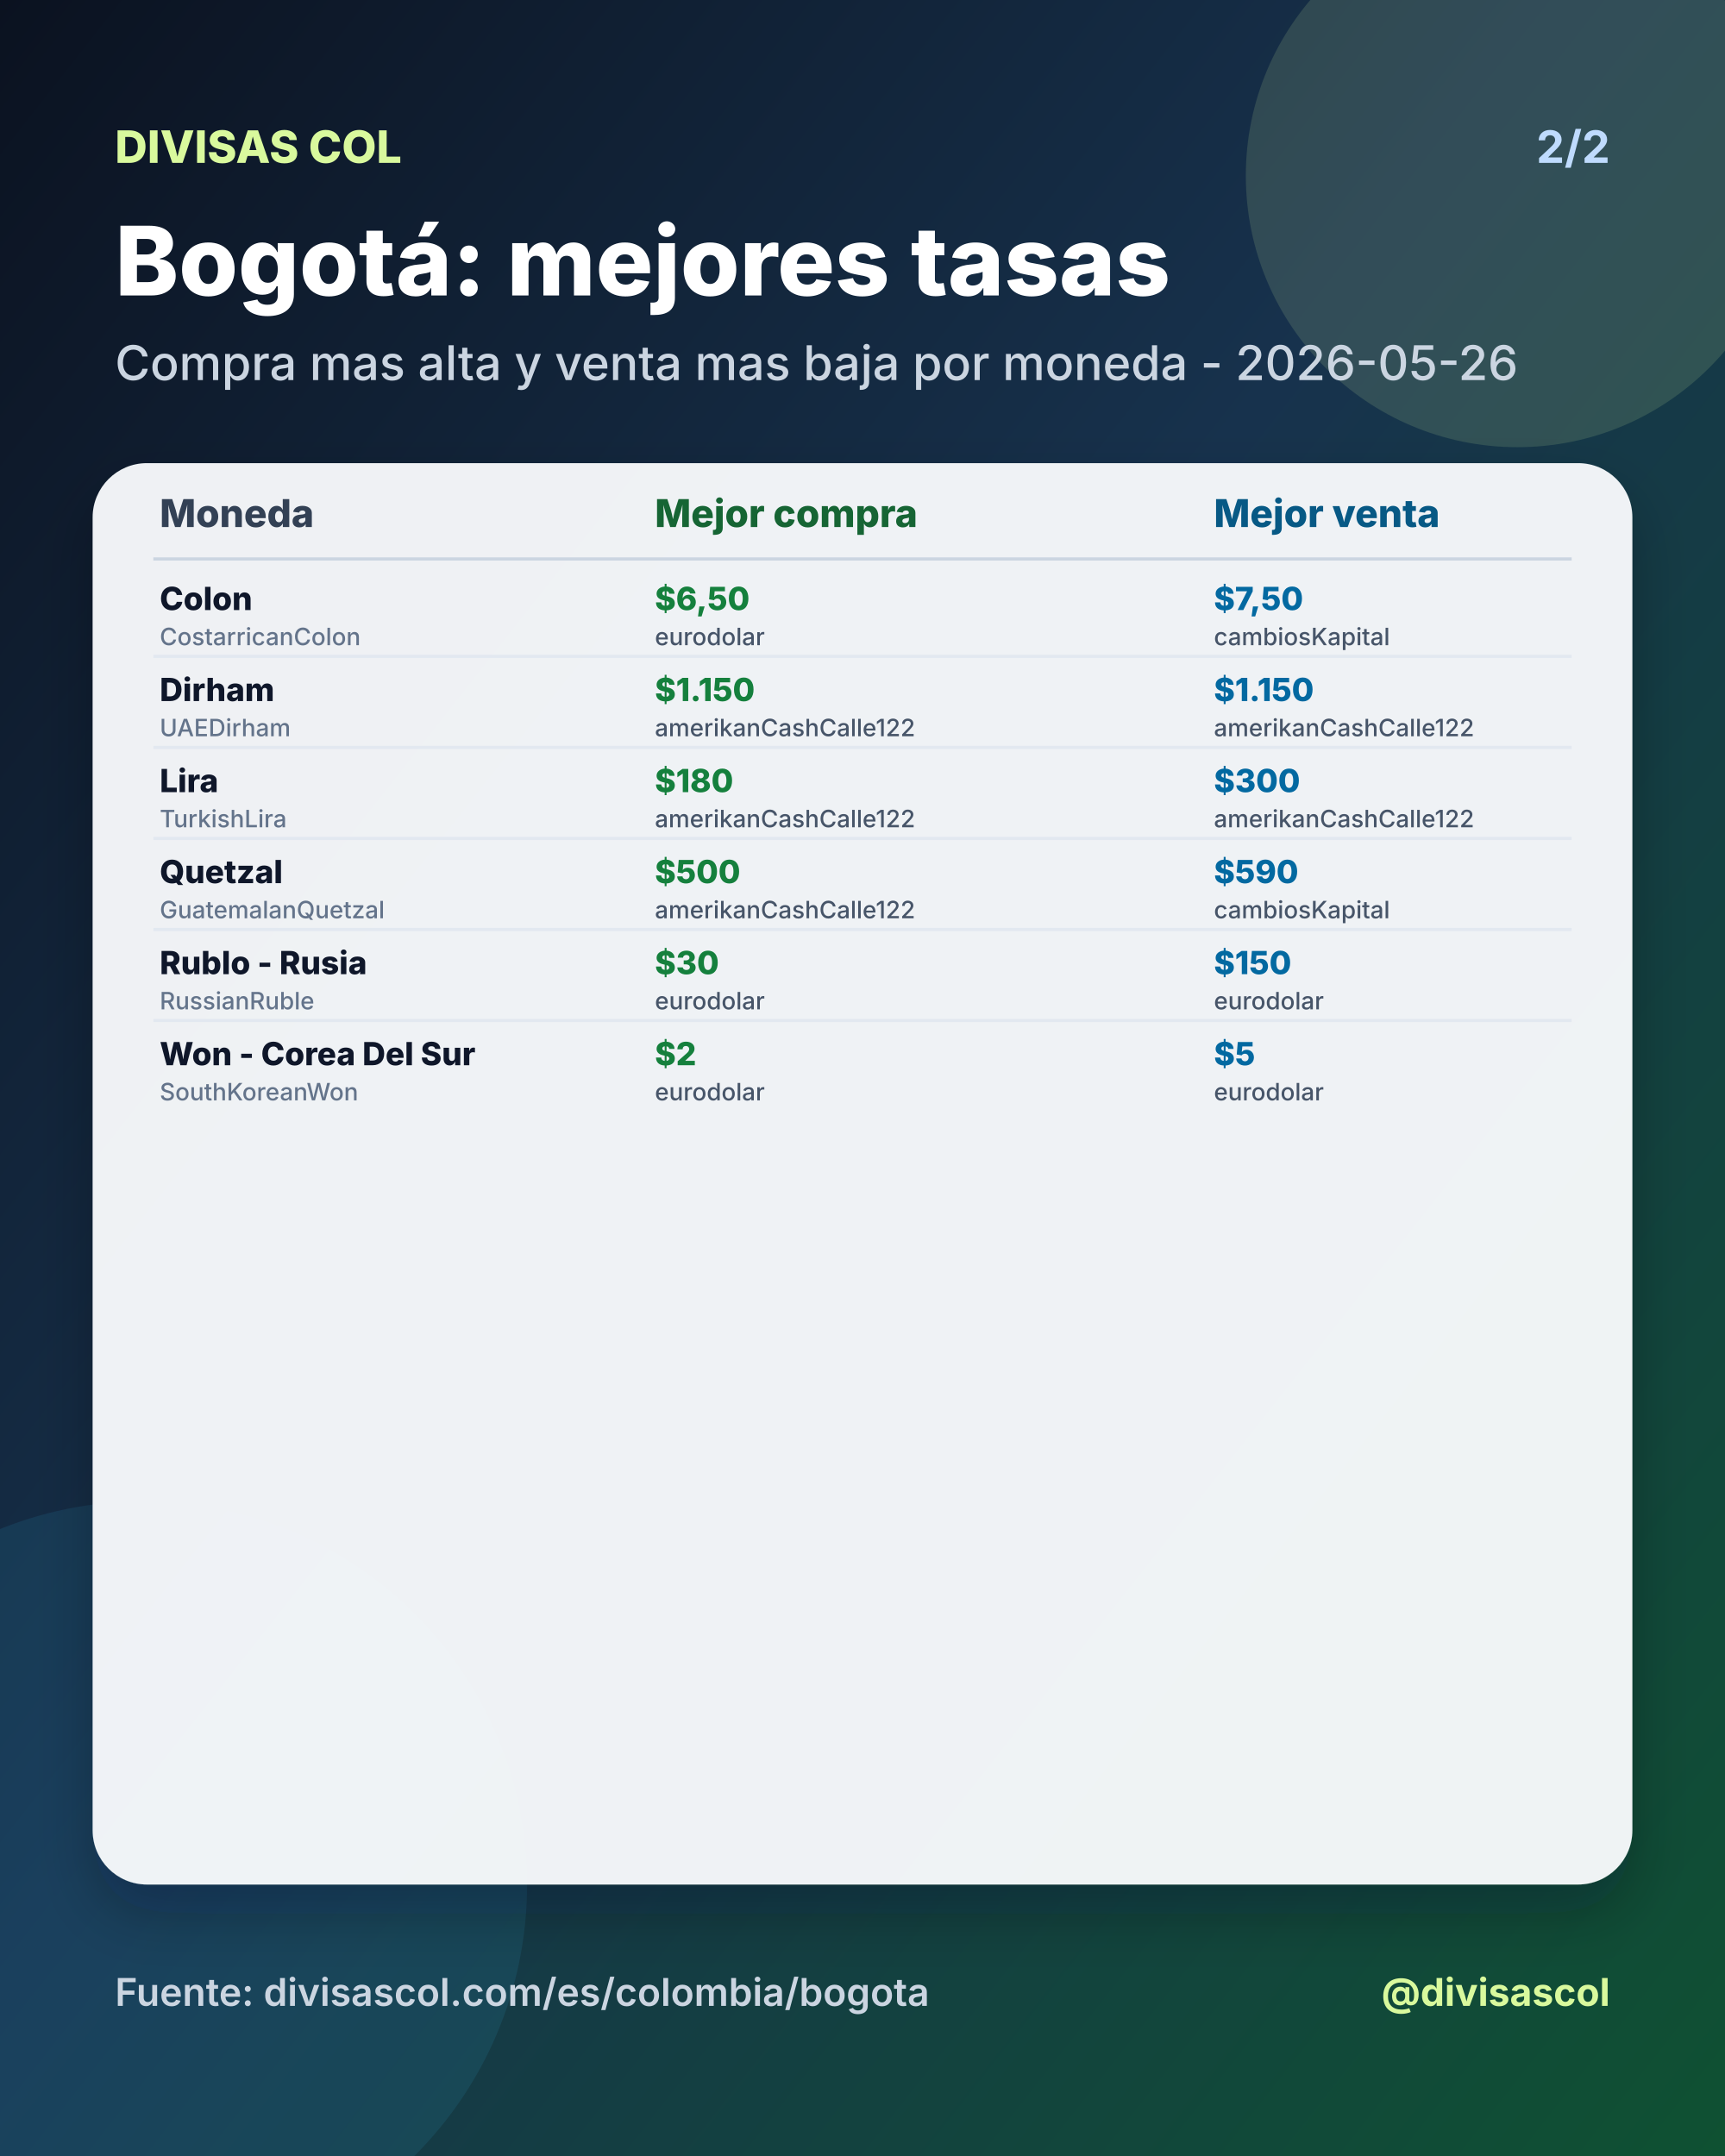
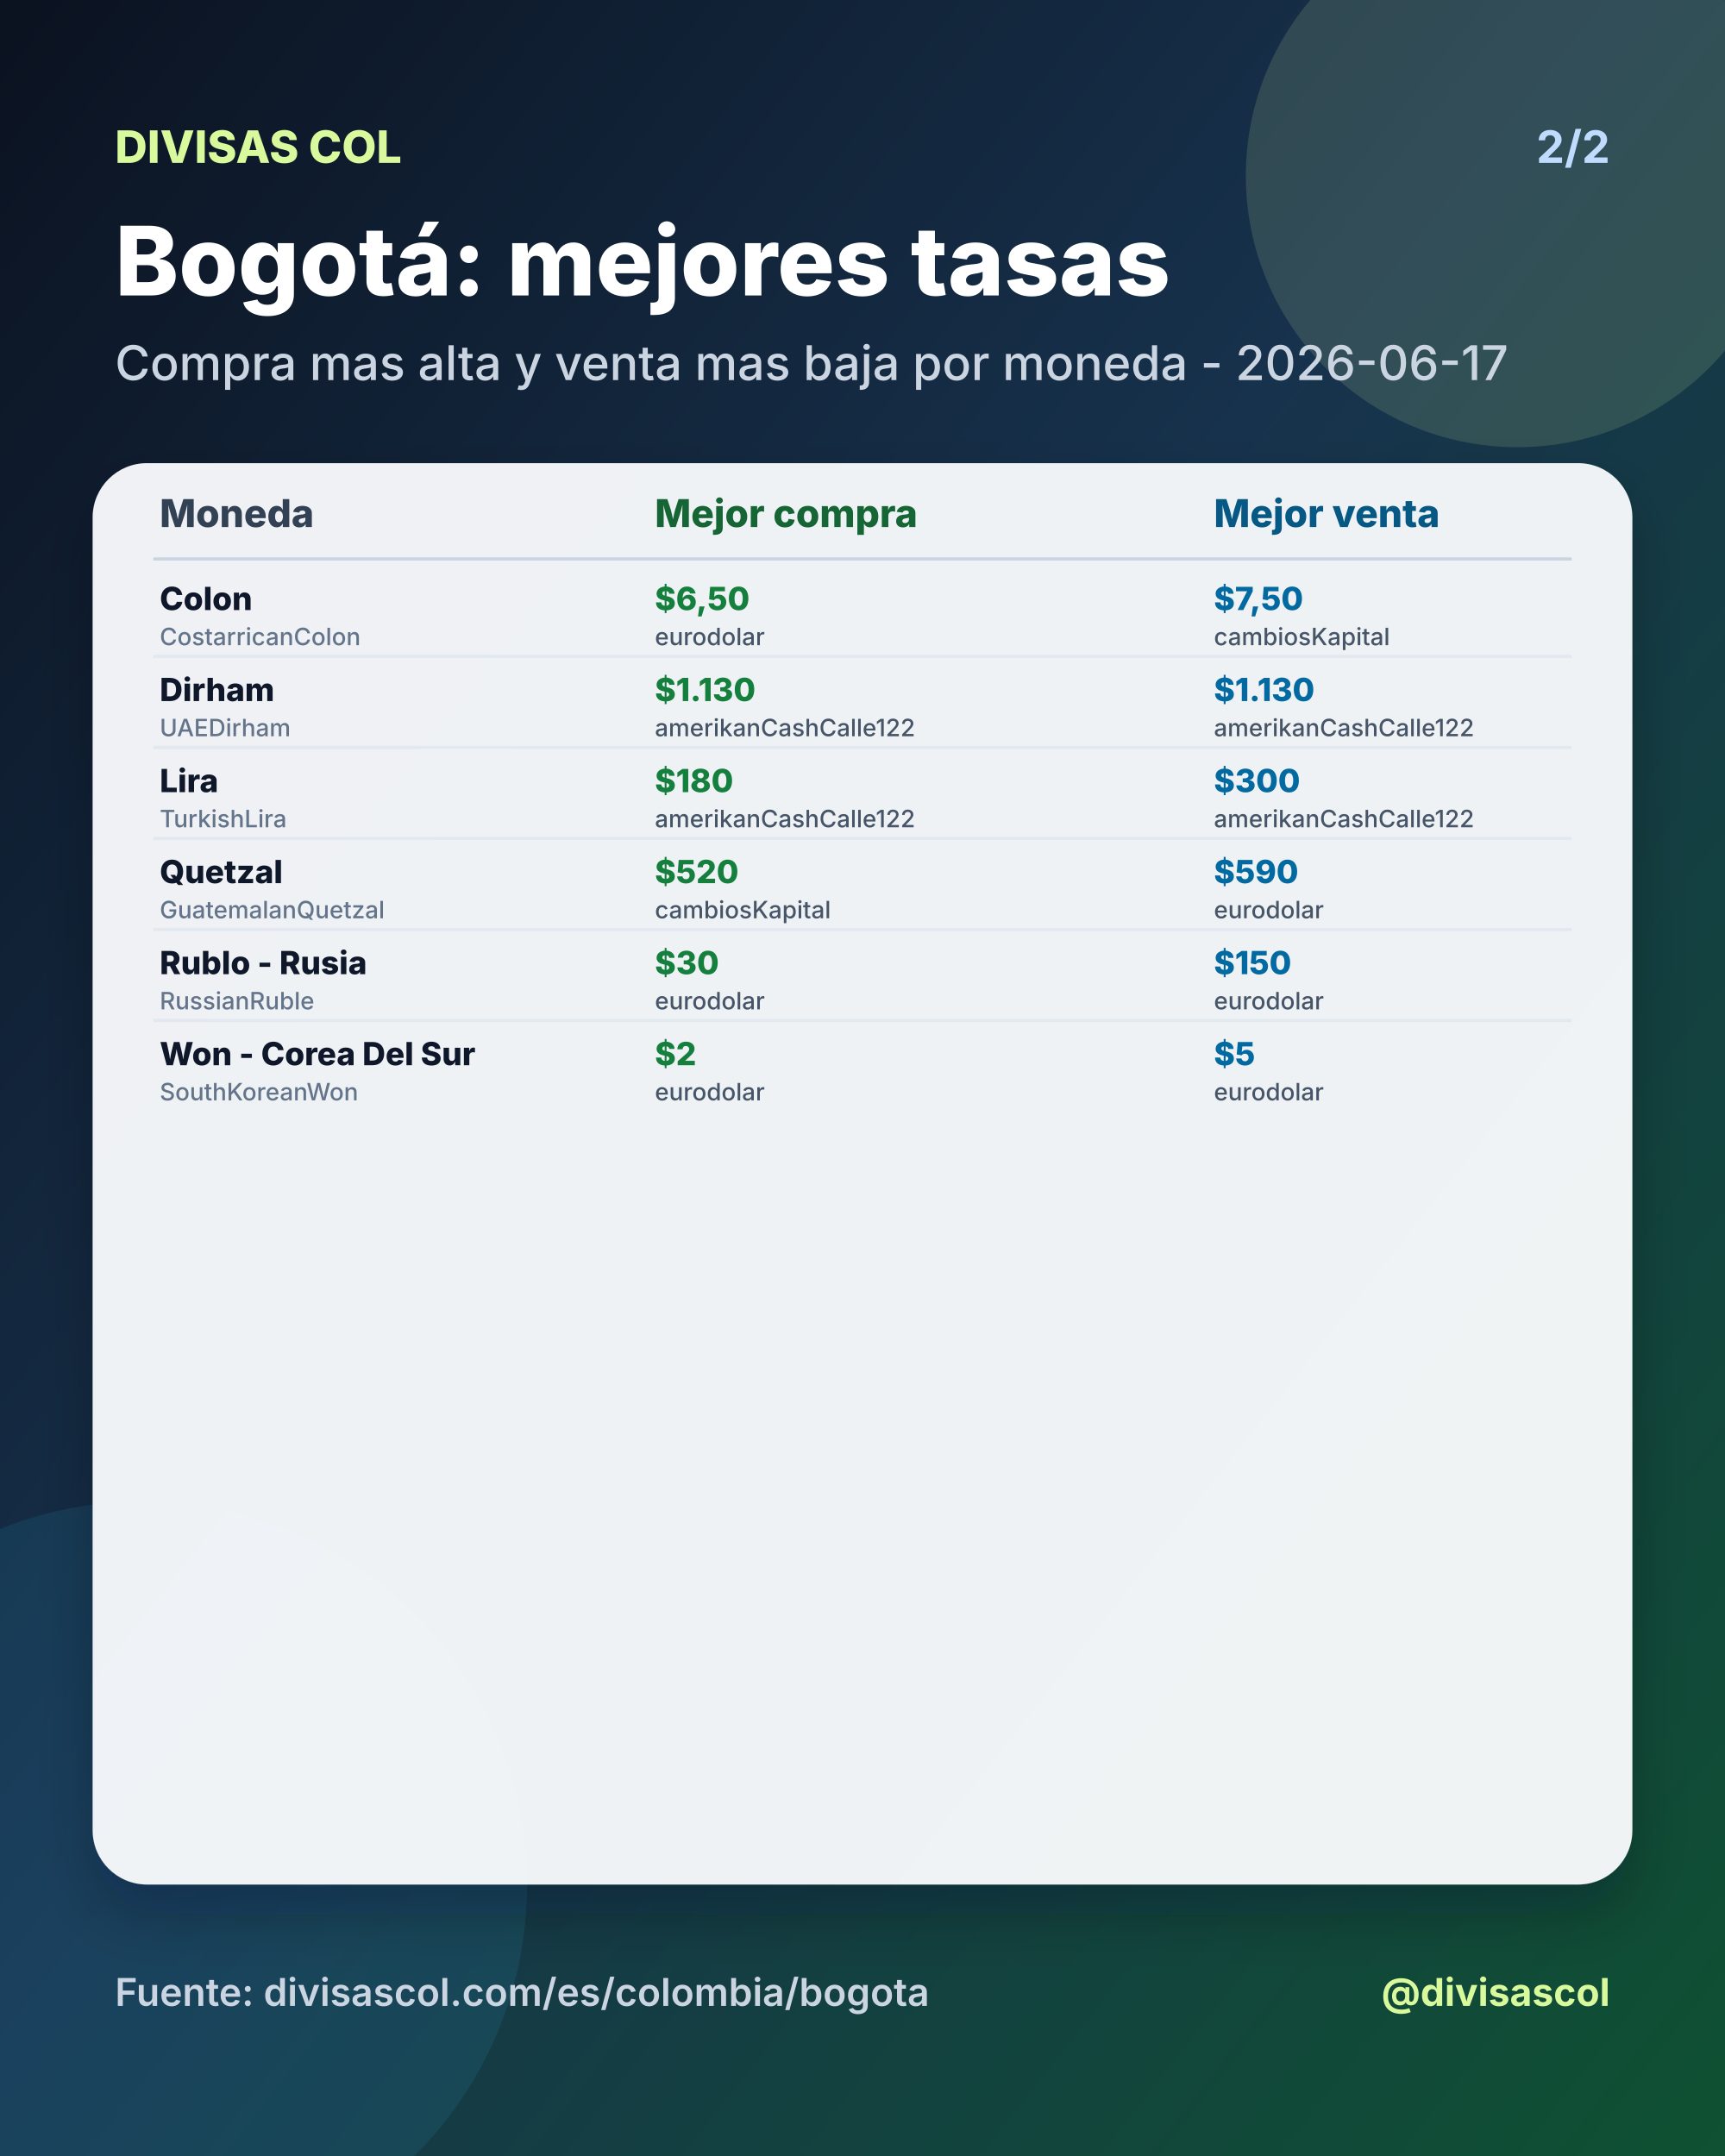
<svg xmlns="http://www.w3.org/2000/svg" width="1080" height="1350" viewBox="0 0 1080 1350">
  <defs>
    <linearGradient id="bg" x1="0" y1="0" x2="1" y2="1">
      <stop offset="0%" stop-color="#0b1220" />
      <stop offset="46%" stop-color="#17324d" />
      <stop offset="100%" stop-color="#0f5132" />
    </linearGradient>
    <filter id="shadow" x="-20%" y="-20%" width="140%" height="140%">
      <feDropShadow dx="0" dy="18" stdDeviation="18" flood-color="#020617" flood-opacity="0.28" />
    </filter>
  </defs>
  <rect width="1080" height="1350" fill="url(#bg)" />
  <circle cx="950" cy="110" r="170" fill="#d9f99d" opacity="0.14" />
  <circle cx="90" cy="1180" r="240" fill="#38bdf8" opacity="0.10" />
  <text x="72" y="102" fill="#d9f99d" font-size="28" font-family="Inter, Arial, sans-serif" font-weight="800" text-anchor="start">DIVISAS COL</text>
  <text x="1008" y="102" fill="#bfdbfe" font-size="28" font-family="Inter, Arial, sans-serif" font-weight="700" text-anchor="end">2/2</text>
  <text x="72" y="185" fill="#ffffff" font-size="60" font-family="Inter, Arial, sans-serif" font-weight="800" text-anchor="start">Bogotá: mejores tasas</text>
-   <text x="72" y="238" fill="#cbd5e1" font-size="30" font-family="Inter, Arial, sans-serif" font-weight="500" text-anchor="start">Compra mas alta y venta mas baja por moneda - 2026-05-26</text>
+   <text x="72" y="238" fill="#cbd5e1" font-size="30" font-family="Inter, Arial, sans-serif" font-weight="500" text-anchor="start">Compra mas alta y venta mas baja por moneda - 2026-06-17</text>
  <rect x="58" y="290" width="964" height="890" rx="34" fill="#f8fafc" opacity="0.96" filter="url(#shadow)" />
  <text x="100" y="330" fill="#334155" font-size="24" font-family="Inter, Arial, sans-serif" font-weight="800" text-anchor="start">Moneda</text>
  <text x="410" y="330" fill="#166534" font-size="24" font-family="Inter, Arial, sans-serif" font-weight="800" text-anchor="start">Mejor compra</text>
  <text x="760" y="330" fill="#075985" font-size="24" font-family="Inter, Arial, sans-serif" font-weight="800" text-anchor="start">Mejor venta</text>
  <line x1="96" y1="350" x2="984" y2="350" stroke="#cbd5e1" stroke-width="2" />
  <text x="100" y="382" fill="#0f172a" font-size="20" font-family="Inter, Arial, sans-serif" font-weight="800" text-anchor="start">Colon</text>
  <text x="100" y="404" fill="#64748b" font-size="15" font-family="Inter, Arial, sans-serif" font-weight="500" text-anchor="start">CostarricanColon</text>
  <text x="410" y="382" fill="#15803d" font-size="20" font-family="Inter, Arial, sans-serif" font-weight="800" text-anchor="start">$6,50</text>
  <text x="410" y="404" fill="#475569" font-size="15" font-family="Inter, Arial, sans-serif" font-weight="500" text-anchor="start">eurodolar</text>
  <text x="760" y="382" fill="#0369a1" font-size="20" font-family="Inter, Arial, sans-serif" font-weight="800" text-anchor="start">$7,50</text>
  <text x="760" y="404" fill="#475569" font-size="15" font-family="Inter, Arial, sans-serif" font-weight="500" text-anchor="start">cambiosKapital</text>
  <line x1="96" y1="411" x2="984" y2="411" stroke="#e2e8f0" stroke-width="2" />
  <text x="100" y="439" fill="#0f172a" font-size="20" font-family="Inter, Arial, sans-serif" font-weight="800" text-anchor="start">Dirham</text>
  <text x="100" y="461" fill="#64748b" font-size="15" font-family="Inter, Arial, sans-serif" font-weight="500" text-anchor="start">UAEDirham</text>
-   <text x="410" y="439" fill="#15803d" font-size="20" font-family="Inter, Arial, sans-serif" font-weight="800" text-anchor="start">$1.150</text>
+   <text x="410" y="439" fill="#15803d" font-size="20" font-family="Inter, Arial, sans-serif" font-weight="800" text-anchor="start">$1.130</text>
  <text x="410" y="461" fill="#475569" font-size="15" font-family="Inter, Arial, sans-serif" font-weight="500" text-anchor="start">amerikanCashCalle122</text>
-   <text x="760" y="439" fill="#0369a1" font-size="20" font-family="Inter, Arial, sans-serif" font-weight="800" text-anchor="start">$1.150</text>
+   <text x="760" y="439" fill="#0369a1" font-size="20" font-family="Inter, Arial, sans-serif" font-weight="800" text-anchor="start">$1.130</text>
  <text x="760" y="461" fill="#475569" font-size="15" font-family="Inter, Arial, sans-serif" font-weight="500" text-anchor="start">amerikanCashCalle122</text>
  <line x1="96" y1="468" x2="984" y2="468" stroke="#e2e8f0" stroke-width="2" />
  <text x="100" y="496" fill="#0f172a" font-size="20" font-family="Inter, Arial, sans-serif" font-weight="800" text-anchor="start">Lira</text>
  <text x="100" y="518" fill="#64748b" font-size="15" font-family="Inter, Arial, sans-serif" font-weight="500" text-anchor="start">TurkishLira</text>
  <text x="410" y="496" fill="#15803d" font-size="20" font-family="Inter, Arial, sans-serif" font-weight="800" text-anchor="start">$180</text>
  <text x="410" y="518" fill="#475569" font-size="15" font-family="Inter, Arial, sans-serif" font-weight="500" text-anchor="start">amerikanCashCalle122</text>
  <text x="760" y="496" fill="#0369a1" font-size="20" font-family="Inter, Arial, sans-serif" font-weight="800" text-anchor="start">$300</text>
  <text x="760" y="518" fill="#475569" font-size="15" font-family="Inter, Arial, sans-serif" font-weight="500" text-anchor="start">amerikanCashCalle122</text>
  <line x1="96" y1="525" x2="984" y2="525" stroke="#e2e8f0" stroke-width="2" />
  <text x="100" y="553" fill="#0f172a" font-size="20" font-family="Inter, Arial, sans-serif" font-weight="800" text-anchor="start">Quetzal</text>
  <text x="100" y="575" fill="#64748b" font-size="15" font-family="Inter, Arial, sans-serif" font-weight="500" text-anchor="start">GuatemalanQuetzal</text>
-   <text x="410" y="553" fill="#15803d" font-size="20" font-family="Inter, Arial, sans-serif" font-weight="800" text-anchor="start">$500</text>
-   <text x="410" y="575" fill="#475569" font-size="15" font-family="Inter, Arial, sans-serif" font-weight="500" text-anchor="start">amerikanCashCalle122</text>
+   <text x="410" y="553" fill="#15803d" font-size="20" font-family="Inter, Arial, sans-serif" font-weight="800" text-anchor="start">$520</text>
+   <text x="410" y="575" fill="#475569" font-size="15" font-family="Inter, Arial, sans-serif" font-weight="500" text-anchor="start">cambiosKapital</text>
  <text x="760" y="553" fill="#0369a1" font-size="20" font-family="Inter, Arial, sans-serif" font-weight="800" text-anchor="start">$590</text>
-   <text x="760" y="575" fill="#475569" font-size="15" font-family="Inter, Arial, sans-serif" font-weight="500" text-anchor="start">cambiosKapital</text>
+   <text x="760" y="575" fill="#475569" font-size="15" font-family="Inter, Arial, sans-serif" font-weight="500" text-anchor="start">eurodolar</text>
  <line x1="96" y1="582" x2="984" y2="582" stroke="#e2e8f0" stroke-width="2" />
  <text x="100" y="610" fill="#0f172a" font-size="20" font-family="Inter, Arial, sans-serif" font-weight="800" text-anchor="start">Rublo - Rusia</text>
  <text x="100" y="632" fill="#64748b" font-size="15" font-family="Inter, Arial, sans-serif" font-weight="500" text-anchor="start">RussianRuble</text>
  <text x="410" y="610" fill="#15803d" font-size="20" font-family="Inter, Arial, sans-serif" font-weight="800" text-anchor="start">$30</text>
  <text x="410" y="632" fill="#475569" font-size="15" font-family="Inter, Arial, sans-serif" font-weight="500" text-anchor="start">eurodolar</text>
  <text x="760" y="610" fill="#0369a1" font-size="20" font-family="Inter, Arial, sans-serif" font-weight="800" text-anchor="start">$150</text>
  <text x="760" y="632" fill="#475569" font-size="15" font-family="Inter, Arial, sans-serif" font-weight="500" text-anchor="start">eurodolar</text>
  <line x1="96" y1="639" x2="984" y2="639" stroke="#e2e8f0" stroke-width="2" />
  <text x="100" y="667" fill="#0f172a" font-size="20" font-family="Inter, Arial, sans-serif" font-weight="800" text-anchor="start">Won - Corea Del Sur</text>
  <text x="100" y="689" fill="#64748b" font-size="15" font-family="Inter, Arial, sans-serif" font-weight="500" text-anchor="start">SouthKoreanWon</text>
  <text x="410" y="667" fill="#15803d" font-size="20" font-family="Inter, Arial, sans-serif" font-weight="800" text-anchor="start">$2</text>
  <text x="410" y="689" fill="#475569" font-size="15" font-family="Inter, Arial, sans-serif" font-weight="500" text-anchor="start">eurodolar</text>
  <text x="760" y="667" fill="#0369a1" font-size="20" font-family="Inter, Arial, sans-serif" font-weight="800" text-anchor="start">$5</text>
  <text x="760" y="689" fill="#475569" font-size="15" font-family="Inter, Arial, sans-serif" font-weight="500" text-anchor="start">eurodolar</text>
  <text x="72" y="1256" fill="#cbd5e1" font-size="24" font-family="Inter, Arial, sans-serif" font-weight="600" text-anchor="start">Fuente: divisascol.com/es/colombia/bogota</text>
  <text x="1008" y="1256" fill="#d9f99d" font-size="24" font-family="Inter, Arial, sans-serif" font-weight="700" text-anchor="end">@divisascol</text>
</svg>
